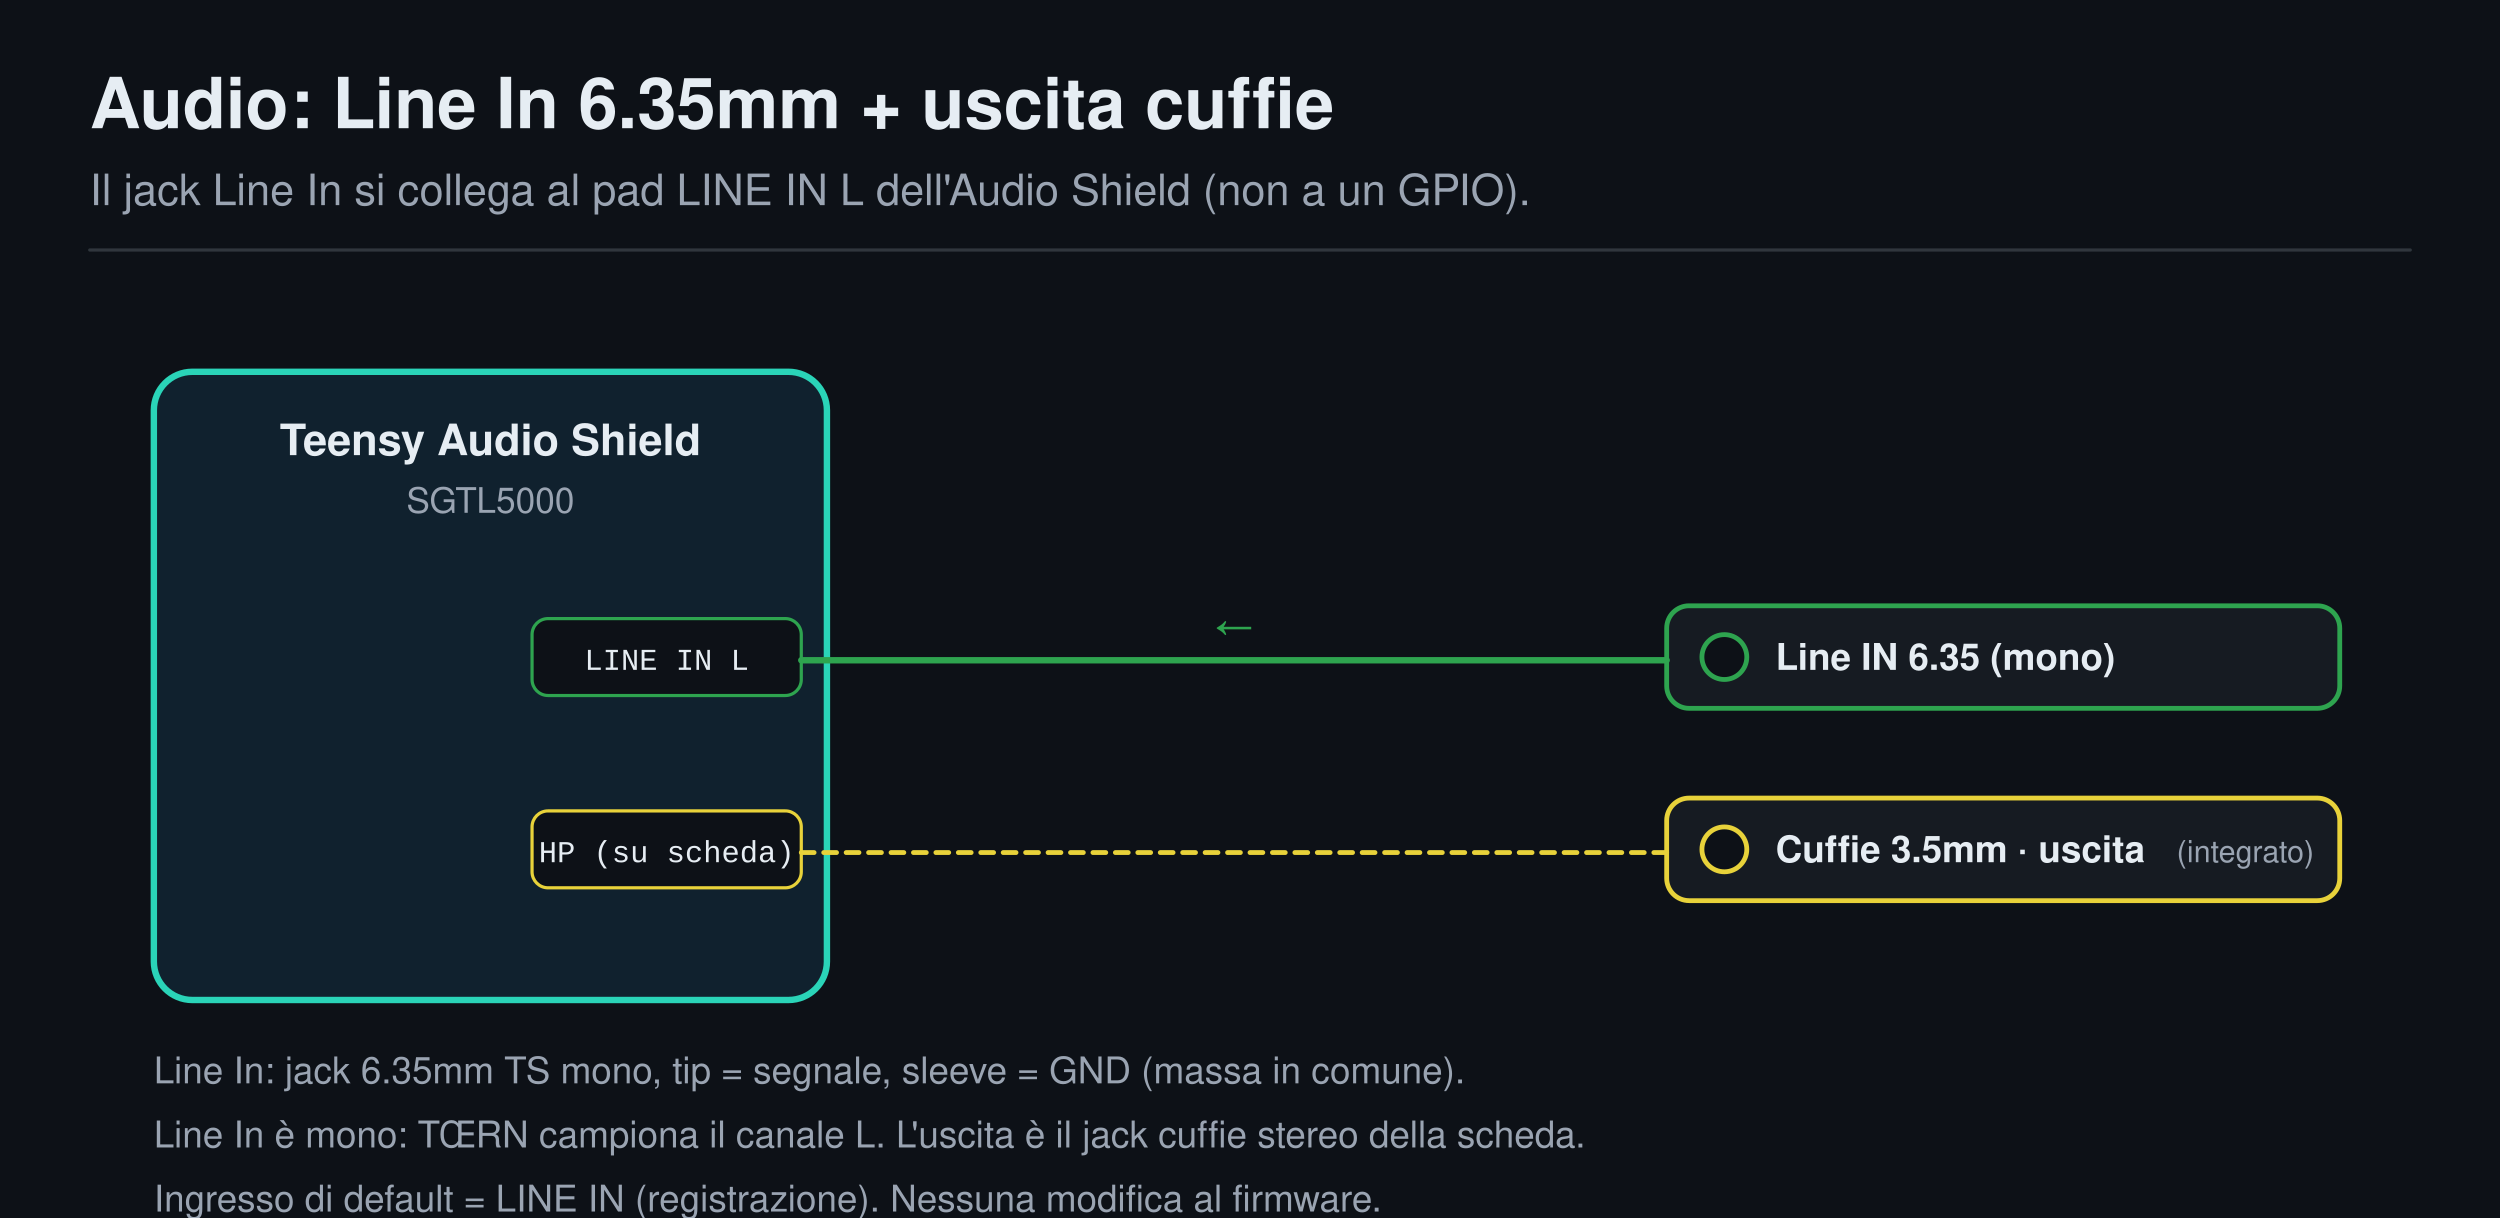
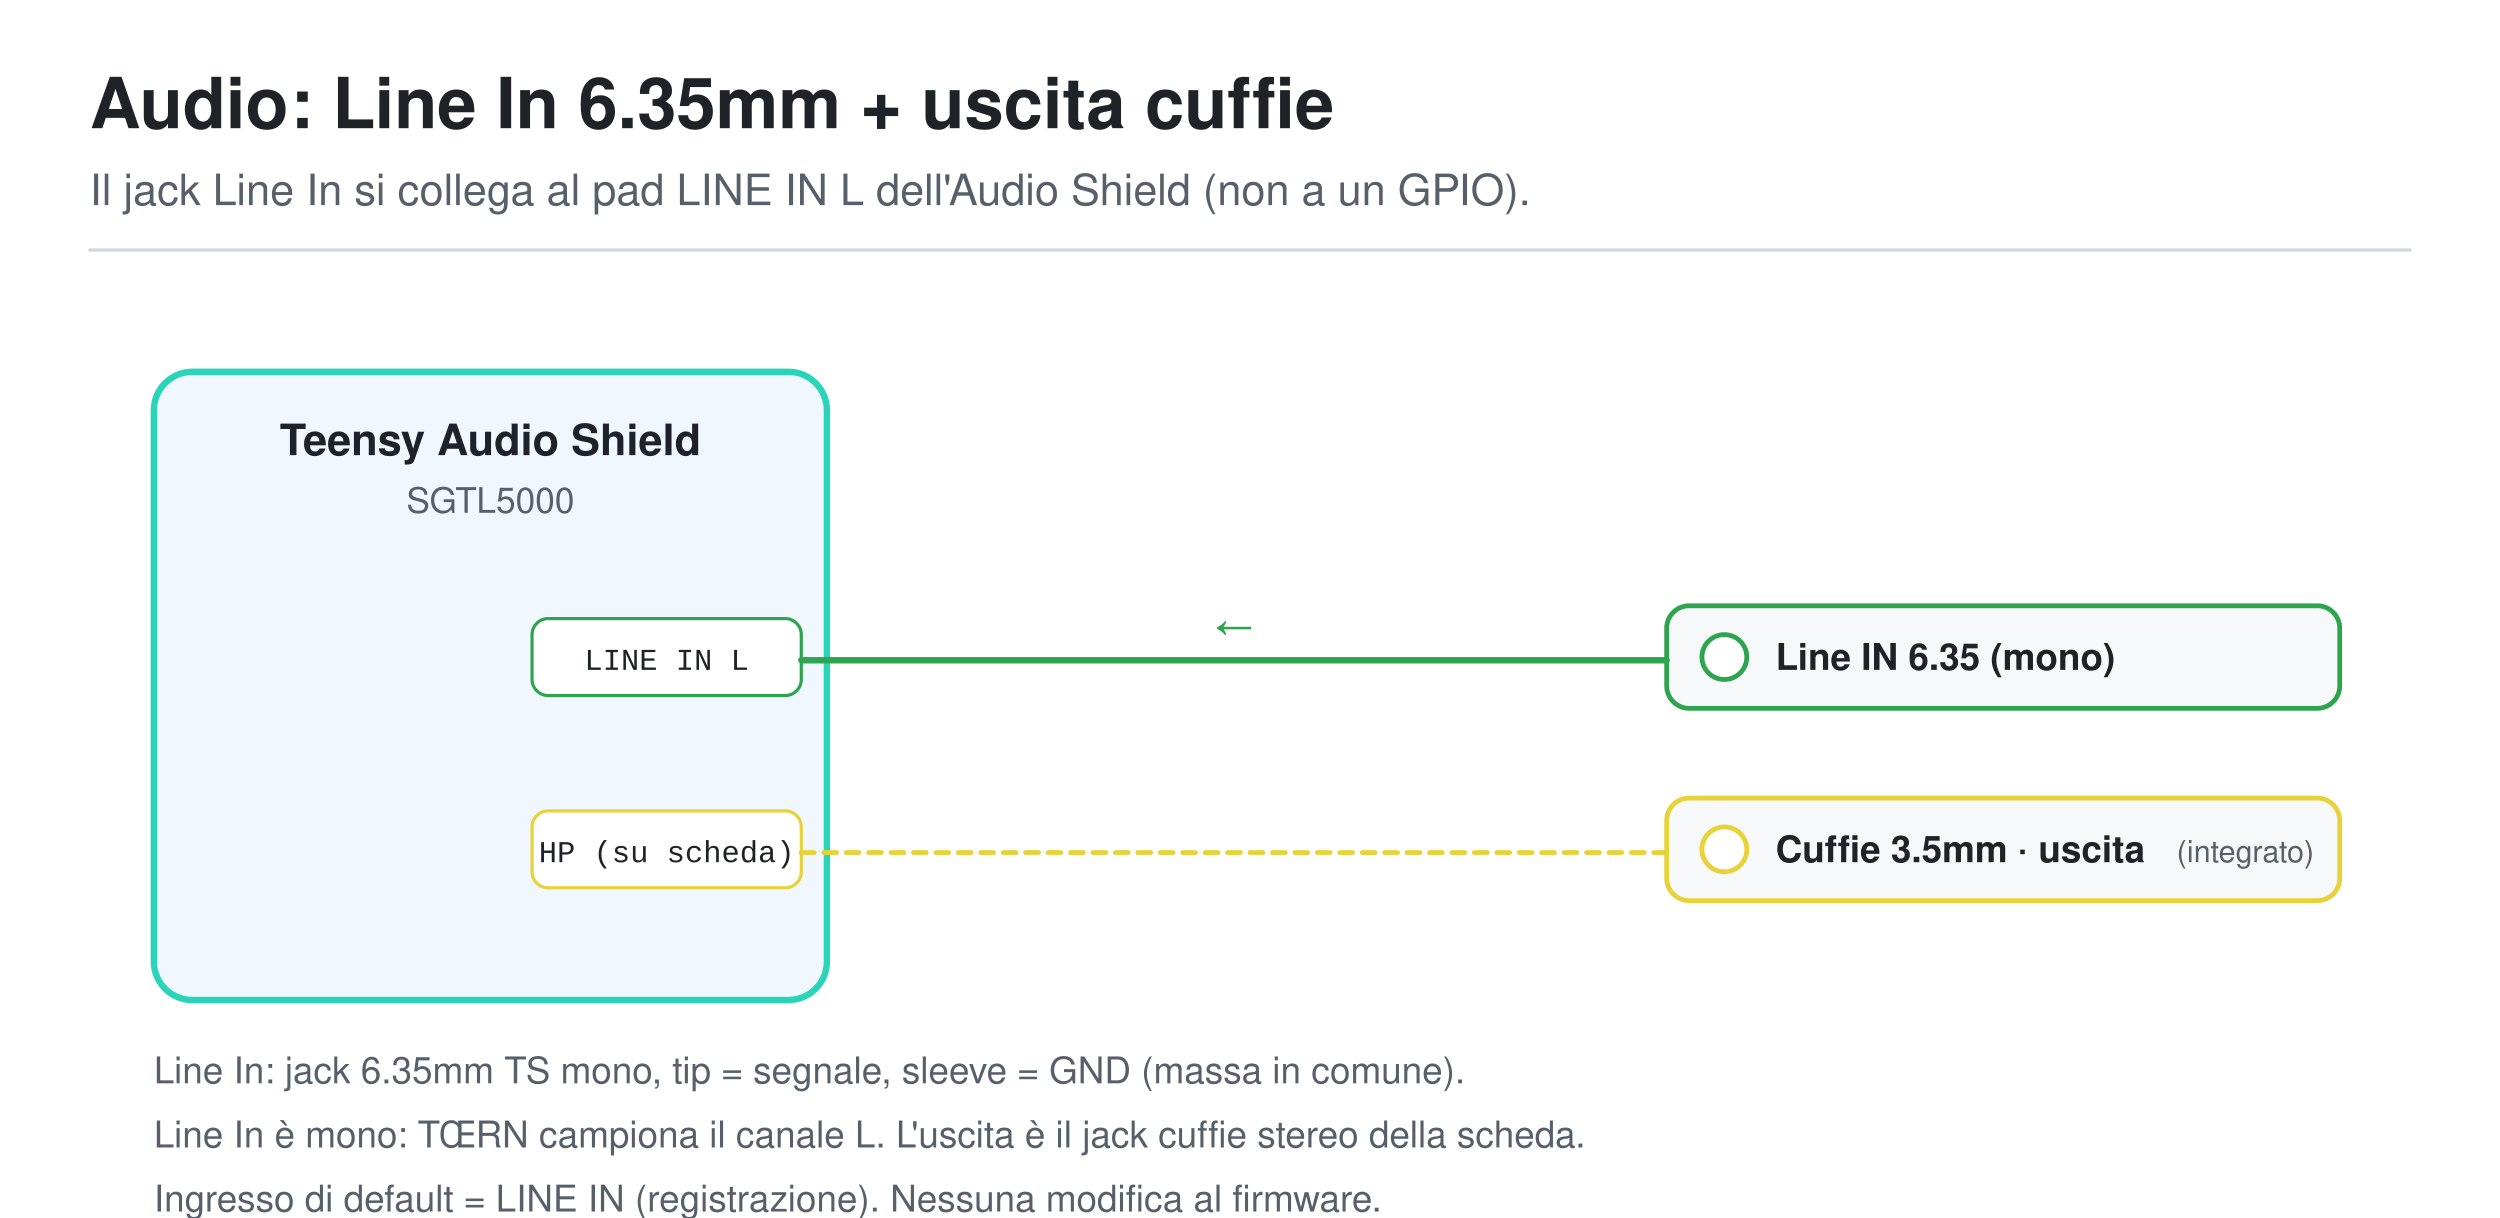
<svg xmlns="http://www.w3.org/2000/svg" viewBox="0 0 780 380" width="780" height="380" role="img">
-   <rect x="0" y="0" width="780" height="999" rx="0" ry="0" fill="#0d1117" />
-   <text x="28" y="40" font-family="'Segoe UI',Helvetica,Arial,sans-serif" font-size="22" fill="#e6edf3" text-anchor="start" font-weight="700">Audio: Line In 6.35mm + uscita cuffie</text>
-   <text x="28" y="64" font-family="'Segoe UI',Helvetica,Arial,sans-serif" font-size="13.5" fill="#9aa4b2" text-anchor="start" font-weight="400">Il jack Line In si collega al pad LINE IN L dell'Audio Shield (non a un GPIO).</text>
-   <line x1="28" y1="78" x2="752" y2="78" stroke="#30363d" stroke-width="1" stroke-linecap="round" />
-   <rect x="48" y="116" width="210" height="196" rx="12" ry="12" fill="#10212e" stroke="#2AD4B8" stroke-width="2" />
-   <text x="153.0" y="142" font-family="'Segoe UI',Helvetica,Arial,sans-serif" font-size="13.5" fill="#e6edf3" text-anchor="middle" font-weight="700">Teensy Audio Shield</text>
-   <text x="153.0" y="160" font-family="'Segoe UI',Helvetica,Arial,sans-serif" font-size="11" fill="#9aa4b2" text-anchor="middle" font-weight="400">SGTL5000</text>
-   <rect x="166" y="193" width="84" height="24" rx="5" ry="5" fill="#0d1117" stroke="#2ea44f" stroke-width="1" />
-   <text x="208" y="209" font-family="'JetBrains Mono','Consolas','Courier New',monospace" font-size="9.5" fill="#e6edf3" text-anchor="middle" font-weight="400">LINE IN  L</text>
-   <rect x="520" y="189" width="210" height="32" rx="7" ry="7" fill="#161b22" stroke="#2ea44f" stroke-width="1.5" />
-   <circle cx="538" cy="205" r="7" fill="#0d1117" stroke="#2ea44f" stroke-width="1.5" />
-   <text x="554" y="209" font-family="'Segoe UI',Helvetica,Arial,sans-serif" font-size="11.5" fill="#e6edf3" text-anchor="start" font-weight="700">Line IN 6.35 (mono)</text>
+   <rect x="0" y="0" width="780" height="999" rx="0" ry="0" fill="#ffffff" />
+   <text x="28" y="40" font-family="'Segoe UI',Helvetica,Arial,sans-serif" font-size="22" fill="#1f2328" text-anchor="start" font-weight="700">Audio: Line In 6.35mm + uscita cuffie</text>
+   <text x="28" y="64" font-family="'Segoe UI',Helvetica,Arial,sans-serif" font-size="13.5" fill="#57606a" text-anchor="start" font-weight="400">Il jack Line In si collega al pad LINE IN L dell'Audio Shield (non a un GPIO).</text>
+   <line x1="28" y1="78" x2="752" y2="78" stroke="#d0d7de" stroke-width="1" stroke-linecap="round" />
+   <rect x="48" y="116" width="210" height="196" rx="12" ry="12" fill="#f1f7ff" stroke="#2AD4B8" stroke-width="2" />
+   <text x="153.0" y="142" font-family="'Segoe UI',Helvetica,Arial,sans-serif" font-size="13.5" fill="#1f2328" text-anchor="middle" font-weight="700">Teensy Audio Shield</text>
+   <text x="153.0" y="160" font-family="'Segoe UI',Helvetica,Arial,sans-serif" font-size="11" fill="#57606a" text-anchor="middle" font-weight="400">SGTL5000</text>
+   <rect x="166" y="193" width="84" height="24" rx="5" ry="5" fill="#ffffff" stroke="#2ea44f" stroke-width="1" />
+   <text x="208" y="209" font-family="'JetBrains Mono','Consolas','Courier New',monospace" font-size="9.5" fill="#1f2328" text-anchor="middle" font-weight="400">LINE IN  L</text>
+   <rect x="520" y="189" width="210" height="32" rx="7" ry="7" fill="#f6f8fa" stroke="#2ea44f" stroke-width="1.5" />
+   <circle cx="538" cy="205" r="7" fill="#ffffff" stroke="#2ea44f" stroke-width="1.5" />
+   <text x="554" y="209" font-family="'Segoe UI',Helvetica,Arial,sans-serif" font-size="11.5" fill="#1f2328" text-anchor="start" font-weight="700">Line IN 6.35 (mono)</text>
  <line x1="250" y1="206" x2="520" y2="206" stroke="#2ea44f" stroke-width="2" stroke-linecap="round" />
  <text x="385.0" y="200" font-family="'Segoe UI',Helvetica,Arial,sans-serif" font-size="13" fill="#2ea44f" text-anchor="middle" font-weight="400">←</text>
-   <rect x="166" y="253" width="84" height="24" rx="5" ry="5" fill="#0d1117" stroke="#E8D23A" stroke-width="1" />
-   <text x="208" y="269" font-family="'JetBrains Mono','Consolas','Courier New',monospace" font-size="9.5" fill="#e6edf3" text-anchor="middle" font-weight="400">HP (su scheda)</text>
-   <rect x="520" y="249" width="210" height="32" rx="7" ry="7" fill="#161b22" stroke="#E8D23A" stroke-width="1.5" />
-   <circle cx="538" cy="265" r="7" fill="#0d1117" stroke="#E8D23A" stroke-width="1.5" />
-   <text x="554" y="269" font-family="'Segoe UI',Helvetica,Arial,sans-serif" font-size="11.5" fill="#e6edf3" text-anchor="start" font-weight="700">Cuffie 3.5mm · uscita</text>
-   <text x="722" y="269" font-family="'Segoe UI',Helvetica,Arial,sans-serif" font-size="9.5" fill="#9aa4b2" text-anchor="end" font-weight="400">(integrato)</text>
+   <rect x="166" y="253" width="84" height="24" rx="5" ry="5" fill="#ffffff" stroke="#E8D23A" stroke-width="1" />
+   <text x="208" y="269" font-family="'JetBrains Mono','Consolas','Courier New',monospace" font-size="9.5" fill="#1f2328" text-anchor="middle" font-weight="400">HP (su scheda)</text>
+   <rect x="520" y="249" width="210" height="32" rx="7" ry="7" fill="#f6f8fa" stroke="#E8D23A" stroke-width="1.5" />
+   <circle cx="538" cy="265" r="7" fill="#ffffff" stroke="#E8D23A" stroke-width="1.5" />
+   <text x="554" y="269" font-family="'Segoe UI',Helvetica,Arial,sans-serif" font-size="11.5" fill="#1f2328" text-anchor="start" font-weight="700">Cuffie 3.5mm · uscita</text>
+   <text x="722" y="269" font-family="'Segoe UI',Helvetica,Arial,sans-serif" font-size="9.5" fill="#57606a" text-anchor="end" font-weight="400">(integrato)</text>
  <line x1="250" y1="266" x2="520" y2="266" stroke="#E8D23A" stroke-width="1.5" stroke-linecap="round" stroke-dasharray="4 3" />
-   <text x="48" y="338" font-family="'Segoe UI',Helvetica,Arial,sans-serif" font-size="11.5" fill="#9aa4b2" text-anchor="start" font-weight="400">Line In: jack 6.35mm TS mono, tip = segnale, sleeve = GND (massa in comune).</text>
-   <text x="48" y="358" font-family="'Segoe UI',Helvetica,Arial,sans-serif" font-size="11.5" fill="#9aa4b2" text-anchor="start" font-weight="400">Line In è mono: TŒRN campiona il canale L. L'uscita è il jack cuffie stereo della scheda.</text>
-   <text x="48" y="378" font-family="'Segoe UI',Helvetica,Arial,sans-serif" font-size="11.5" fill="#9aa4b2" text-anchor="start" font-weight="400">Ingresso di default = LINE IN (registrazione). Nessuna modifica al firmware.</text>
+   <text x="48" y="338" font-family="'Segoe UI',Helvetica,Arial,sans-serif" font-size="11.5" fill="#57606a" text-anchor="start" font-weight="400">Line In: jack 6.35mm TS mono, tip = segnale, sleeve = GND (massa in comune).</text>
+   <text x="48" y="358" font-family="'Segoe UI',Helvetica,Arial,sans-serif" font-size="11.5" fill="#57606a" text-anchor="start" font-weight="400">Line In è mono: TŒRN campiona il canale L. L'uscita è il jack cuffie stereo della scheda.</text>
+   <text x="48" y="378" font-family="'Segoe UI',Helvetica,Arial,sans-serif" font-size="11.5" fill="#57606a" text-anchor="start" font-weight="400">Ingresso di default = LINE IN (registrazione). Nessuna modifica al firmware.</text>
</svg>
